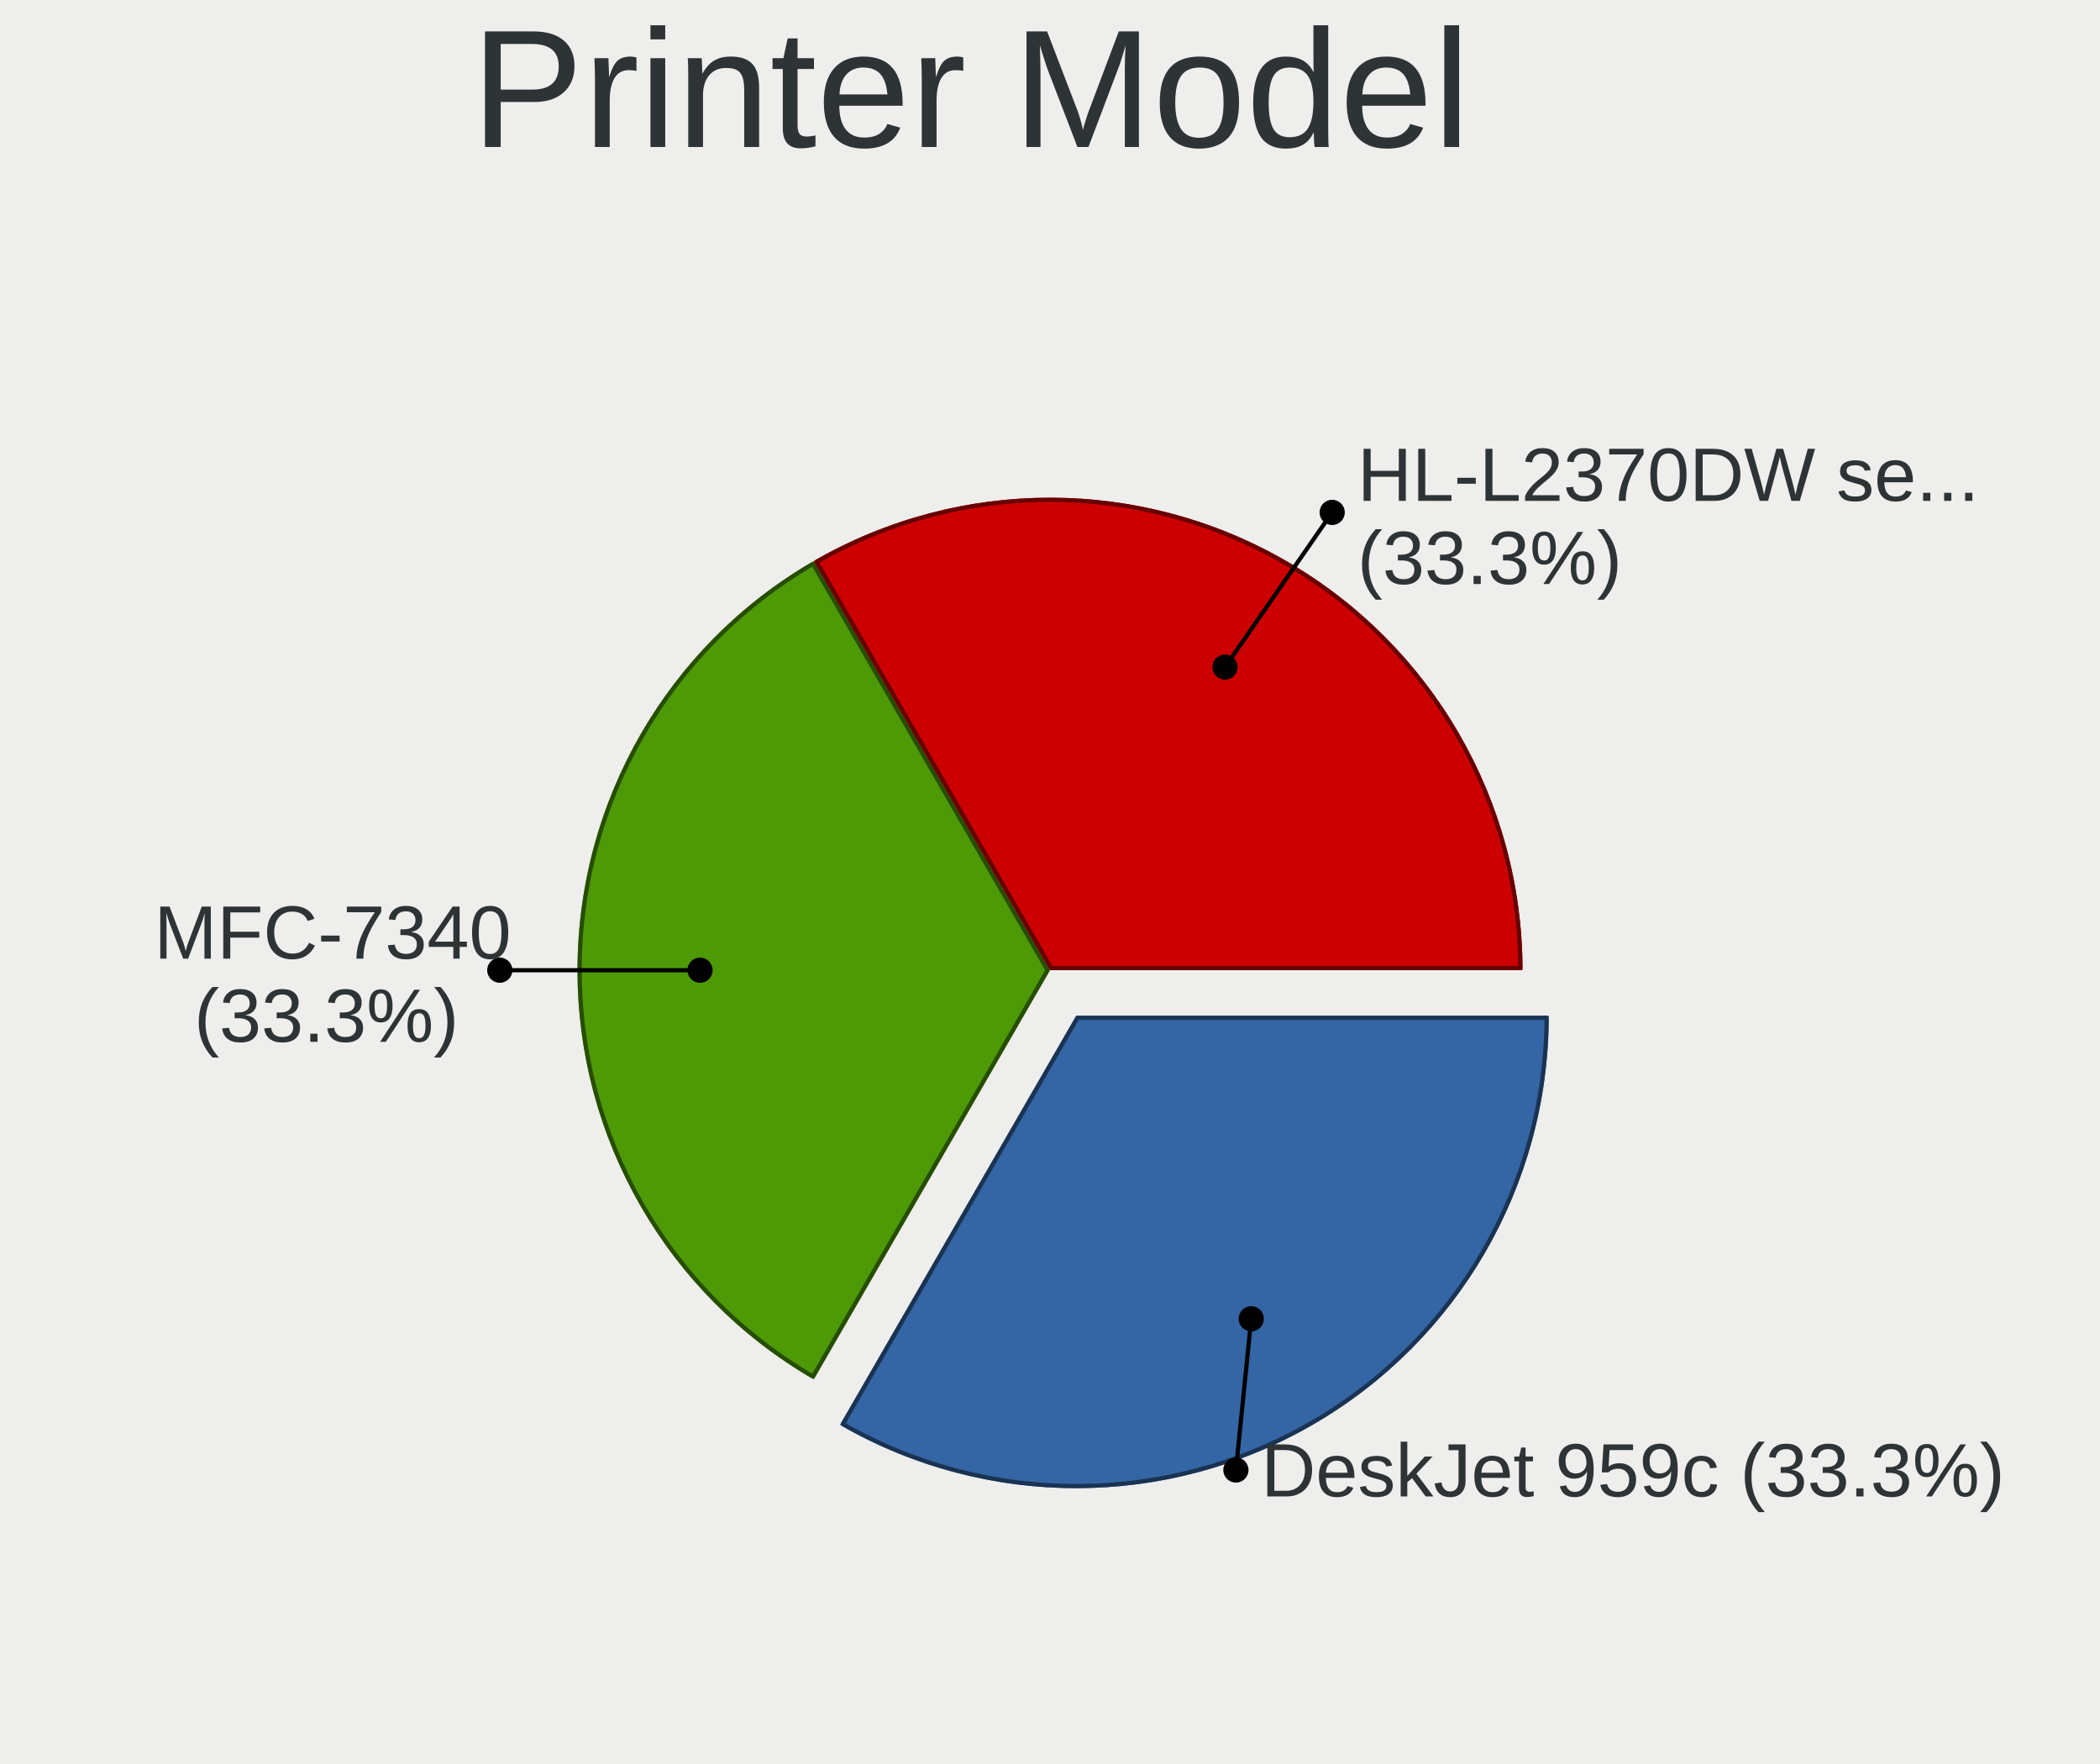
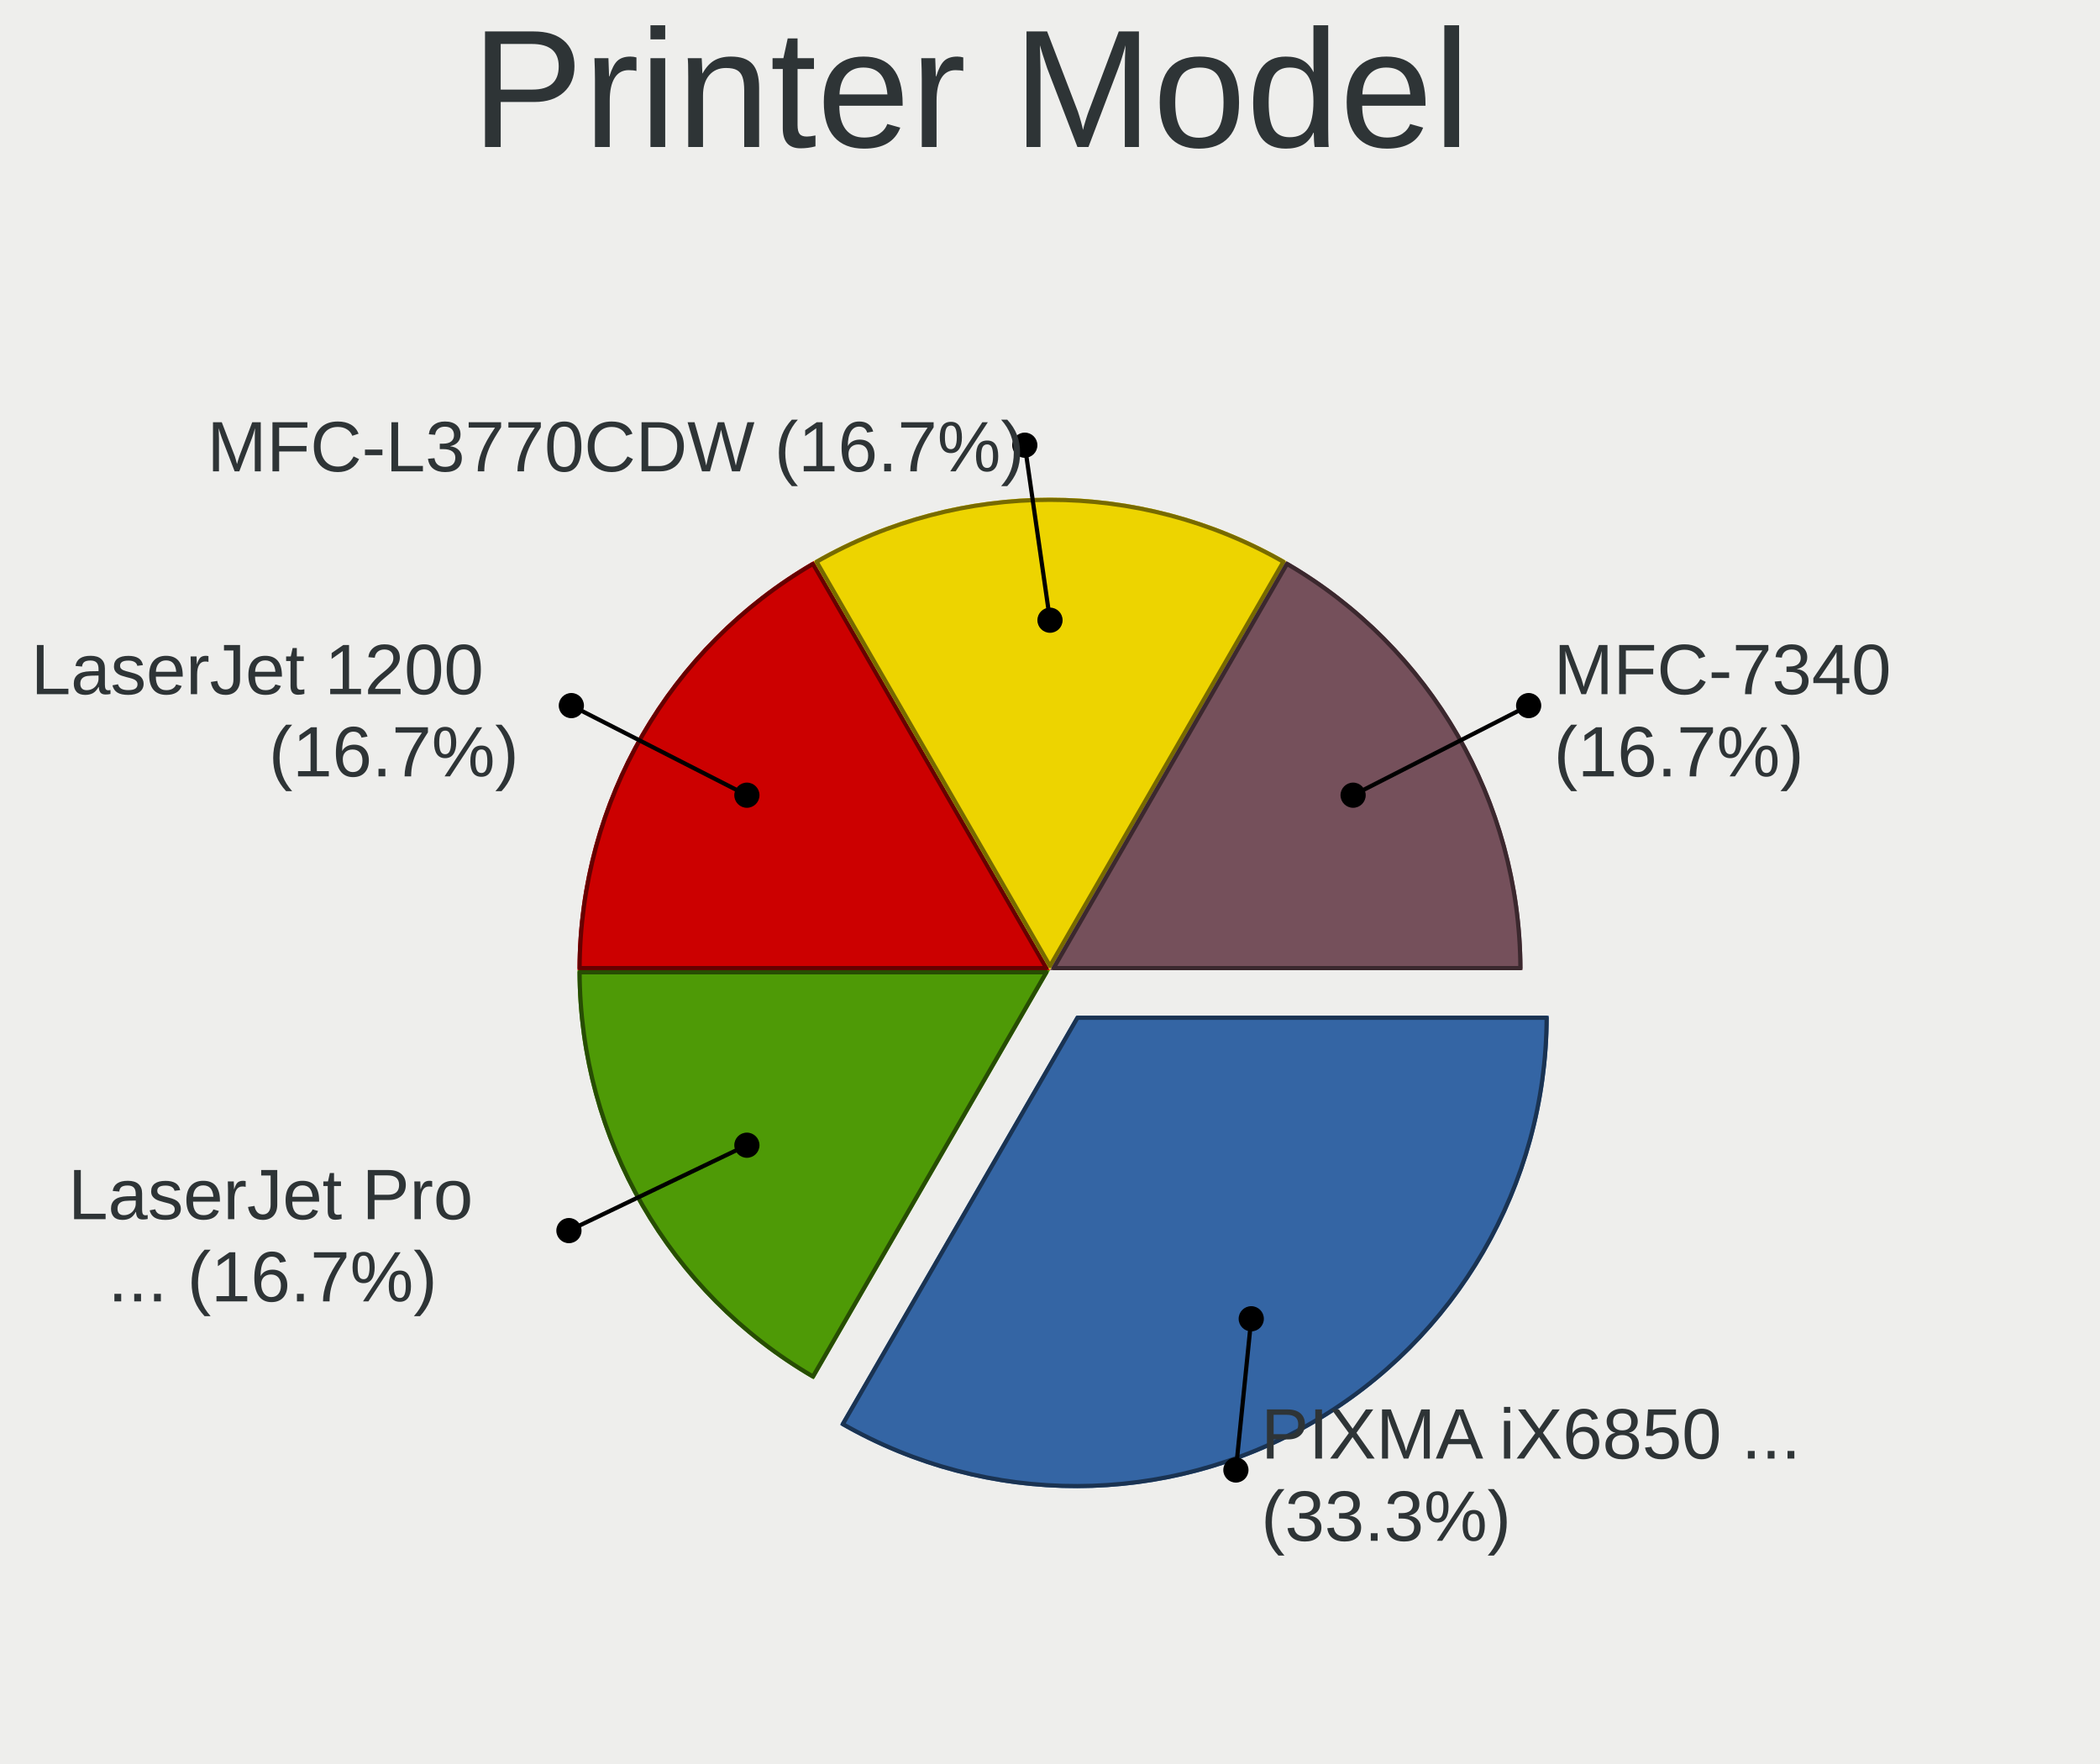
<svg xmlns="http://www.w3.org/2000/svg" width="500" height="420" version="1.0" id="ezcGraph">
  <defs />
  <g id="ezcGraphChart" color-rendering="optimizeQuality" shape-rendering="geometricPrecision" text-rendering="optimizeLegibility">
    <path d=" M 0,420 L 0,0 L 500,0 L 500,420 L 0,420 z " style="fill: #eeeeec; fill-opacity: 1.00; stroke: none;" id="ezcGraphPolygon_1" />
    <path d=" M 0,42 L 0,0 L 500,0 L 500,42 L 0,42 z " style="fill: #000000; fill-opacity: 0.00; stroke: none;" id="ezcGraphPolygon_2" />
    <path d="M 256.25,241.83 L 368.75,241.83 A 112.50,112.50 0 0,1 200.00,339.25 z" style="fill: #3465a4; fill-opacity: 1.00; stroke: none; cursor: pointer;" id="ezcGraphCircleSector_4" />
    <path d="M 256.54,242.33 L 368.25,242.33 A 112.00,112.00 0 0,1 200.68,339.07 z" style="fill: none; stroke: #1a3352; stroke-width: 1; stroke-opacity: 1.00; stroke-linecap: round; stroke-linejoin: round;" id="ezcGraphCircleSector_5" />
-     <path d="M 250.00,231.00 L 193.75,328.43 A 112.50,112.50 0 0,1 193.75,133.57 z" style="fill: #4e9a06; fill-opacity: 1.00; stroke: none; cursor: pointer;" id="ezcGraphCircleSector_6" />
-     <path d="M 249.42,231.00 L 193.57,327.74 A 112.00,112.00 0 0,1 193.57,134.26 z" style="fill: none; stroke: #274d03; stroke-width: 1; stroke-opacity: 1.00; stroke-linecap: round; stroke-linejoin: round;" id="ezcGraphCircleSector_7" />
-     <path d="M 250.00,231.00 L 193.75,133.57 A 112.50,112.50 0 0,1 362.50,231.00 z" style="fill: #cc0000; fill-opacity: 1.00; stroke: none; cursor: pointer;" id="ezcGraphCircleSector_8" />
-     <path d="M 250.29,230.50 L 194.43,133.76 A 112.00,112.00 0 0,1 362.00,230.50 z" style="fill: none; stroke: #660000; stroke-width: 1; stroke-opacity: 1.00; stroke-linecap: round; stroke-linejoin: round;" id="ezcGraphCircleSector_9" />
-     <path d=" M 166.667,231 L 119,231" style="fill: none; stroke: #000000; stroke-width: 1; stroke-opacity: 1.00; stroke-linecap: round; stroke-linejoin: round;" id="ezcGraphLine_10" />
-     <ellipse cx="166.667" cy="231" rx="3" ry="3" style="fill: #000000; fill-opacity: 1.00; stroke: none;" id="ezcGraphCircle_11" />
-     <ellipse cx="119" cy="231" rx="3" ry="3" style="fill: #000000; fill-opacity: 1.00; stroke: none;" id="ezcGraphCircle_12" />
-     <path d=" M 291.667,158.831 L 317.188,122" style="fill: none; stroke: #000000; stroke-width: 1; stroke-opacity: 1.00; stroke-linecap: round; stroke-linejoin: round;" id="ezcGraphLine_14" />
-     <ellipse cx="291.667" cy="158.831" rx="3" ry="3" style="fill: #000000; fill-opacity: 1.00; stroke: none;" id="ezcGraphCircle_15" />
-     <ellipse cx="317.188" cy="122" rx="3" ry="3" style="fill: #000000; fill-opacity: 1.00; stroke: none;" id="ezcGraphCircle_16" />
-     <path d=" M 297.917,313.994 L 294.262,350" style="fill: none; stroke: #000000; stroke-width: 1; stroke-opacity: 1.00; stroke-linecap: round; stroke-linejoin: round;" id="ezcGraphLine_18" />
-     <ellipse cx="297.917" cy="313.994" rx="3" ry="3" style="fill: #000000; fill-opacity: 1.00; stroke: none;" id="ezcGraphCircle_19" />
-     <ellipse cx="294.262" cy="350" rx="3" ry="3" style="fill: #000000; fill-opacity: 1.00; stroke: none;" id="ezcGraphCircle_20" />
+     <path d="M 250.00,231.00 L 193.75,328.43 A 112.50,112.50 0 0,1 137.50,231.00 z" style="fill: #4e9a06; fill-opacity: 1.00; stroke: none; cursor: pointer;" id="ezcGraphCircleSector_6" />
+     <path d="M 249.13,231.50 L 193.57,327.74 A 112.00,112.00 0 0,1 138.00,231.50 z" style="fill: none; stroke: #274d03; stroke-width: 1; stroke-opacity: 1.00; stroke-linecap: round; stroke-linejoin: round;" id="ezcGraphCircleSector_7" />
+     <path d="M 250.00,231.00 L 137.50,231.00 A 112.50,112.50 0 0,1 193.75,133.57 z" style="fill: #cc0000; fill-opacity: 1.00; stroke: none; cursor: pointer;" id="ezcGraphCircleSector_8" />
+     <path d="M 249.13,230.50 L 138.00,230.50 A 112.00,112.00 0 0,1 193.57,134.26 z" style="fill: none; stroke: #660000; stroke-width: 1; stroke-opacity: 1.00; stroke-linecap: round; stroke-linejoin: round;" id="ezcGraphCircleSector_9" />
+     <path d="M 250.00,231.00 L 193.75,133.57 A 112.50,112.50 0 0,1 306.25,133.57 z" style="fill: #edd400; fill-opacity: 1.00; stroke: none; cursor: pointer;" id="ezcGraphCircleSector_10" />
+     <path d="M 250.00,230.00 L 194.43,133.76 A 112.00,112.00 0 0,1 305.57,133.76 z" style="fill: none; stroke: #776a00; stroke-width: 1; stroke-opacity: 1.00; stroke-linecap: round; stroke-linejoin: round;" id="ezcGraphCircleSector_11" />
+     <path d="M 250.00,231.00 L 306.25,133.57 A 112.50,112.50 0 0,1 362.50,231.00 z" style="fill: #75505b; fill-opacity: 1.00; stroke: none; cursor: pointer;" id="ezcGraphCircleSector_12" />
+     <path d="M 250.87,230.50 L 306.43,134.26 A 112.00,112.00 0 0,1 362.00,230.50 z" style="fill: none; stroke: #3b282e; stroke-width: 1; stroke-opacity: 1.00; stroke-linecap: round; stroke-linejoin: round;" id="ezcGraphCircleSector_13" />
+     <path d=" M 250,147.667 L 244,106" style="fill: none; stroke: #000000; stroke-width: 1; stroke-opacity: 1.00; stroke-linecap: round; stroke-linejoin: round;" id="ezcGraphLine_14" />
+     <ellipse cx="250" cy="147.667" rx="3" ry="3" style="fill: #000000; fill-opacity: 1.00; stroke: none;" id="ezcGraphCircle_15" />
+     <ellipse cx="244" cy="106" rx="3" ry="3" style="fill: #000000; fill-opacity: 1.00; stroke: none;" id="ezcGraphCircle_16" />
+     <path d=" M 177.831,189.333 L 136.037,168" style="fill: none; stroke: #000000; stroke-width: 1; stroke-opacity: 1.00; stroke-linecap: round; stroke-linejoin: round;" id="ezcGraphLine_18" />
+     <ellipse cx="177.831" cy="189.333" rx="3" ry="3" style="fill: #000000; fill-opacity: 1.00; stroke: none;" id="ezcGraphCircle_19" />
+     <ellipse cx="136.037" cy="168" rx="3" ry="3" style="fill: #000000; fill-opacity: 1.00; stroke: none;" id="ezcGraphCircle_20" />
+     <path d=" M 177.831,272.667 L 135.46,293" style="fill: none; stroke: #000000; stroke-width: 1; stroke-opacity: 1.00; stroke-linecap: round; stroke-linejoin: round;" id="ezcGraphLine_22" />
+     <ellipse cx="177.831" cy="272.667" rx="3" ry="3" style="fill: #000000; fill-opacity: 1.00; stroke: none;" id="ezcGraphCircle_23" />
+     <ellipse cx="135.46" cy="293" rx="3" ry="3" style="fill: #000000; fill-opacity: 1.00; stroke: none;" id="ezcGraphCircle_24" />
+     <path d=" M 322.169,189.333 L 363.963,168" style="fill: none; stroke: #000000; stroke-width: 1; stroke-opacity: 1.00; stroke-linecap: round; stroke-linejoin: round;" id="ezcGraphLine_26" />
+     <ellipse cx="322.169" cy="189.333" rx="3" ry="3" style="fill: #000000; fill-opacity: 1.00; stroke: none;" id="ezcGraphCircle_27" />
+     <ellipse cx="363.963" cy="168" rx="3" ry="3" style="fill: #000000; fill-opacity: 1.00; stroke: none;" id="ezcGraphCircle_28" />
+     <path d=" M 297.917,313.994 L 294.262,350" style="fill: none; stroke: #000000; stroke-width: 1; stroke-opacity: 1.00; stroke-linecap: round; stroke-linejoin: round;" id="ezcGraphLine_30" />
+     <ellipse cx="297.917" cy="313.994" rx="3" ry="3" style="fill: #000000; fill-opacity: 1.00; stroke: none;" id="ezcGraphCircle_31" />
+     <ellipse cx="294.262" cy="350" rx="3" ry="3" style="fill: #000000; fill-opacity: 1.00; stroke: none;" id="ezcGraphCircle_32" />
    <g id="ezcGraphTextBox_3">
-       <path d=" M 111.7,42 L 111.7,0.5 L 388.8,0.5 L 388.8,42 L 111.7,42 z " style="fill: #ffffff; fill-opacity: 0.00; stroke: none;" id="ezcGraphPolygon_22" />
+       <path d=" M 111.7,42 L 111.7,0.5 L 388.8,0.5 L 388.8,42 L 111.7,42 z " style="fill: #ffffff; fill-opacity: 0.00; stroke: none;" id="ezcGraphPolygon_34" />
      <text id="ezcGraphTextBox_3_text" x="112.2" text-length="275.6px" y="35" style="font-size: 40px; font-family: 'Arial'; fill: #2e3436; fill-opacity: 1.00; stroke: none;">Printer Model</text>
    </g>
-     <g id="ezcGraphTextBox_13" style=" cursor: pointer;">
-       <path d=" M 36.18,250.05 L 36.18,212.45 L 114,212.45 L 114,250.05 L 36.18,250.05 z " style="fill: #ffffff; fill-opacity: 0.00; stroke: none;" id="ezcGraphPolygon_23" />
-       <text id="ezcGraphTextBox_13_text" x="36.68" text-length="76.32px" y="228.25" style="font-size: 18px; font-family: 'Arial'; fill: #2e3436; fill-opacity: 1.00; stroke: none;">MFC-7340</text>
-       <text id="ezcGraphTextBox_13_text" x="46.22" text-length="66.78px" y="248.05" style="font-size: 18px; font-family: 'Arial'; fill: #2e3436; fill-opacity: 1.00; stroke: none;">(33.3%)</text>
-     </g>
    <g id="ezcGraphTextBox_17" style=" cursor: pointer;">
-       <path d=" M 322.688,141.05 L 322.688,103.45 L 476.828,103.45 L 476.828,141.05 L 322.688,141.05 z " style="fill: #ffffff; fill-opacity: 0.00; stroke: none;" id="ezcGraphPolygon_24" />
-       <text id="ezcGraphTextBox_17_text" x="323.188" text-length="152.64px" y="119.25" style="font-size: 18px; font-family: 'Arial'; fill: #2e3436; fill-opacity: 1.00; stroke: none;">HL-L2370DW se...</text>
-       <text id="ezcGraphTextBox_17_text" x="323.188" text-length="66.78px" y="139.05" style="font-size: 18px; font-family: 'Arial'; fill: #2e3436; fill-opacity: 1.00; stroke: none;">(33.3%)</text>
+       <path d=" M 48.82,115.9 L 48.82,96.6 L 239,96.6 L 239,115.9 L 48.82,115.9 z " style="fill: #ffffff; fill-opacity: 0.00; stroke: none;" id="ezcGraphPolygon_35" />
+       <text id="ezcGraphTextBox_17_text" x="49.32" text-length="188.68px" y="112.23" style="font-size: 17px; font-family: 'Arial'; fill: #2e3436; fill-opacity: 1.00; stroke: none;">MFC-L3770CDW (16.7%)</text>
    </g>
    <g id="ezcGraphTextBox_21" style=" cursor: pointer;">
-       <path d=" M 299.762,360 L 299.762,340.5 L 492.062,340.5 L 492.062,360 L 299.762,360 z " style="fill: #ffffff; fill-opacity: 0.00; stroke: none;" id="ezcGraphPolygon_25" />
-       <text id="ezcGraphTextBox_21_text" x="300.262" text-length="190.8px" y="356.3" style="font-size: 18px; font-family: 'Arial'; fill: #2e3436; fill-opacity: 1.00; stroke: none;">DeskJet 959c (33.3%)</text>
+       <path d=" M 6.895,186.85 L 6.895,149.65 L 131.037,149.65 L 131.037,186.85 L 6.895,186.85 z " style="fill: #ffffff; fill-opacity: 0.00; stroke: none;" id="ezcGraphPolygon_36" />
+       <text id="ezcGraphTextBox_21_text" x="7.395" text-length="122.642px" y="165.28" style="font-size: 17px; font-family: 'Arial'; fill: #2e3436; fill-opacity: 1.00; stroke: none;">LaserJet 1200</text>
+       <text id="ezcGraphTextBox_21_text" x="63.999" text-length="66.038px" y="184.86" style="font-size: 17px; font-family: 'Arial'; fill: #2e3436; fill-opacity: 1.00; stroke: none;">(16.7%)</text>
+     </g>
+     <g id="ezcGraphTextBox_25" style=" cursor: pointer;">
+       <path d=" M 15.752,311.85 L 15.752,274.65 L 130.46,274.65 L 130.46,311.85 L 15.752,311.85 z " style="fill: #ffffff; fill-opacity: 0.00; stroke: none;" id="ezcGraphPolygon_37" />
+       <text id="ezcGraphTextBox_25_text" x="16.252" text-length="113.208px" y="290.28" style="font-size: 17px; font-family: 'Arial'; fill: #2e3436; fill-opacity: 1.00; stroke: none;">LaserJet Pro</text>
+       <text id="ezcGraphTextBox_25_text" x="25.686" text-length="103.774px" y="309.86" style="font-size: 17px; font-family: 'Arial'; fill: #2e3436; fill-opacity: 1.00; stroke: none;">... (16.7%)</text>
+     </g>
+     <g id="ezcGraphTextBox_29" style=" cursor: pointer;">
+       <path d=" M 369.463,186.85 L 369.463,149.65 L 446.435,149.65 L 446.435,186.85 L 369.463,186.85 z " style="fill: #ffffff; fill-opacity: 0.00; stroke: none;" id="ezcGraphPolygon_38" />
+       <text id="ezcGraphTextBox_29_text" x="369.963" text-length="75.472px" y="165.28" style="font-size: 17px; font-family: 'Arial'; fill: #2e3436; fill-opacity: 1.00; stroke: none;">MFC-7340</text>
+       <text id="ezcGraphTextBox_29_text" x="369.963" text-length="66.038px" y="184.86" style="font-size: 17px; font-family: 'Arial'; fill: #2e3436; fill-opacity: 1.00; stroke: none;">(16.7%)</text>
+     </g>
+     <g id="ezcGraphTextBox_33" style=" cursor: pointer;">
+       <path d=" M 299.762,368.85 L 299.762,331.65 L 452.206,331.65 L 452.206,368.85 L 299.762,368.85 z " style="fill: #ffffff; fill-opacity: 0.00; stroke: none;" id="ezcGraphPolygon_39" />
+       <text id="ezcGraphTextBox_33_text" x="300.262" text-length="150.944px" y="347.28" style="font-size: 17px; font-family: 'Arial'; fill: #2e3436; fill-opacity: 1.00; stroke: none;">PIXMA iX6850 ...</text>
+       <text id="ezcGraphTextBox_33_text" x="300.262" text-length="66.038px" y="366.86" style="font-size: 17px; font-family: 'Arial'; fill: #2e3436; fill-opacity: 1.00; stroke: none;">(33.3%)</text>
    </g>
  </g>
</svg>
